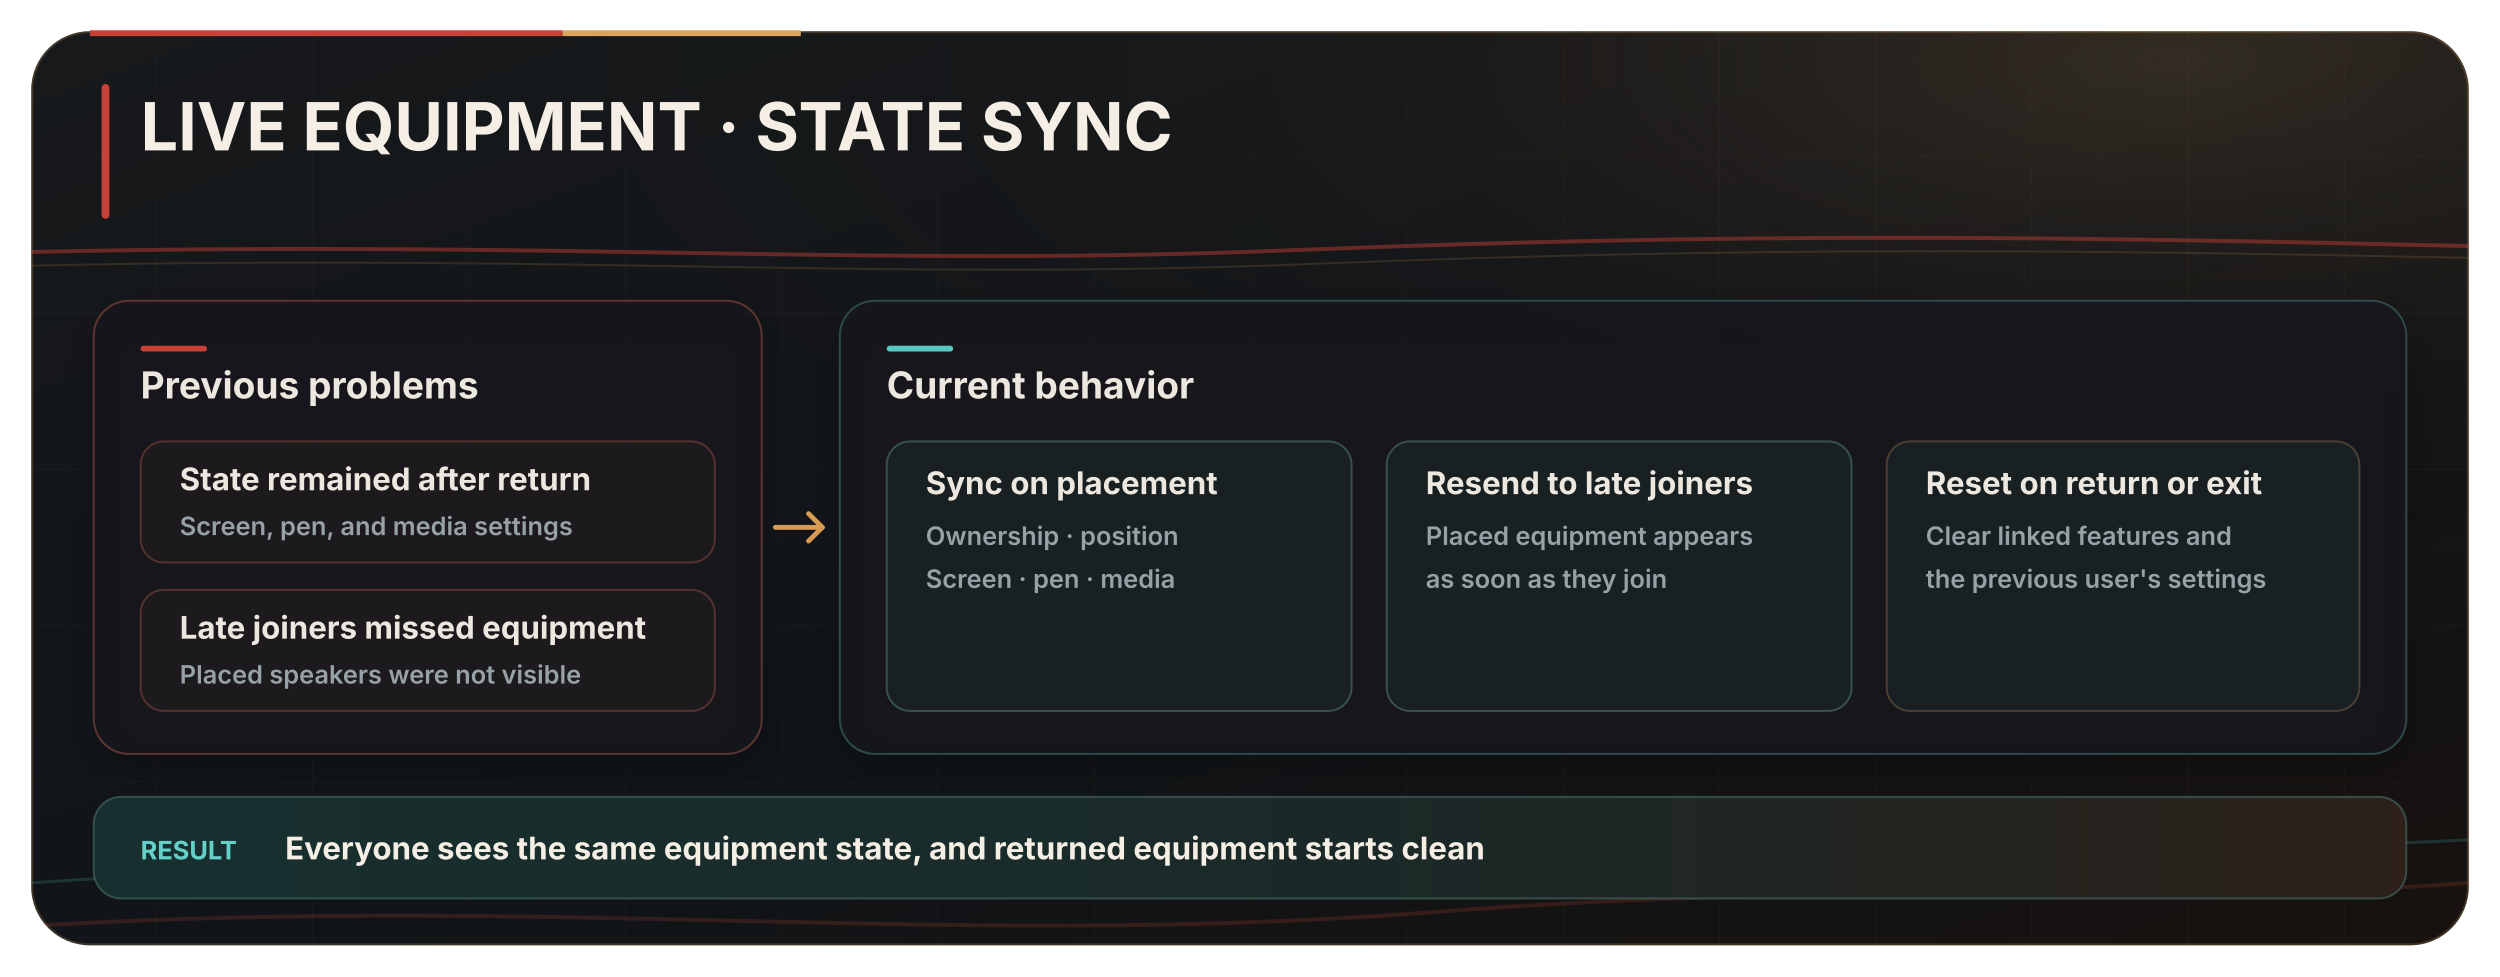
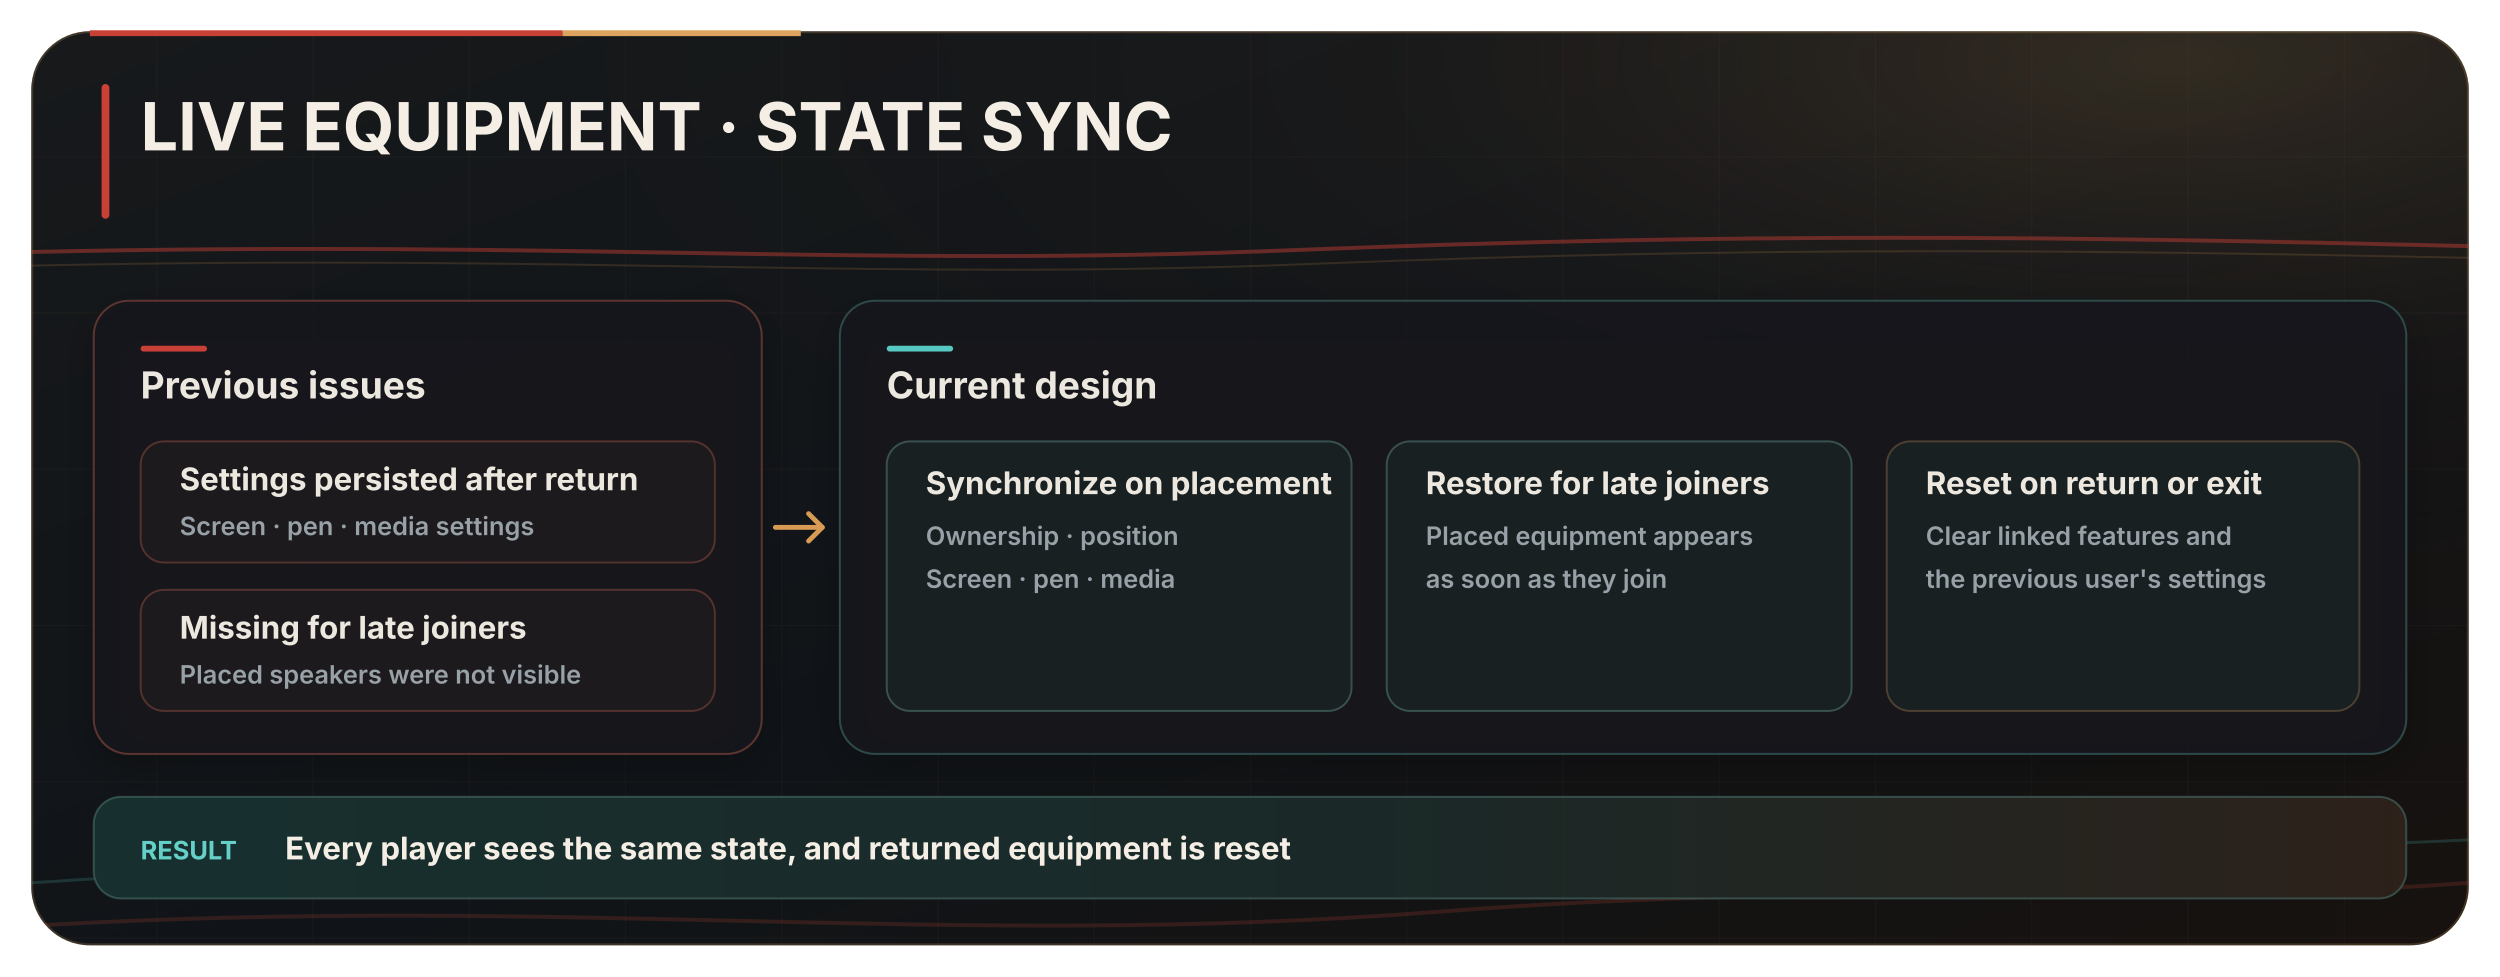
<svg xmlns="http://www.w3.org/2000/svg" width="1280" height="500" viewBox="0 0 1280 500" role="img" aria-labelledby="title desc">
  <defs>
    <linearGradient id="panelBackground" x1="0" y1="0" x2="1" y2="1">
      <stop offset="0" stop-color="#17191b" />
      <stop offset="0.55" stop-color="#101418" />
      <stop offset="1" stop-color="#17120f" />
    </linearGradient>
    <radialGradient id="stationLight" cx="88%" cy="3%" r="76%">
      <stop offset="0" stop-color="#d69a50" stop-opacity="0.17" />
      <stop offset="0.42" stop-color="#a46531" stop-opacity="0.045" />
      <stop offset="1" stop-color="#000000" stop-opacity="0" />
    </radialGradient>
    <linearGradient id="resultBar" x1="0" y1="0" x2="1" y2="0">
      <stop offset="0" stop-color="#17302f" />
      <stop offset="0.55" stop-color="#1a2928" />
      <stop offset="1" stop-color="#2d211a" />
    </linearGradient>
    <pattern id="streetGrid" width="80" height="80" patternUnits="userSpaceOnUse">
      <path d="M80 0H0V80" fill="none" stroke="#e9c08a" stroke-opacity="0.035" />
    </pattern>
    <filter id="cardShadow" x="-8%" y="-12%" width="116%" height="130%">
      <feDropShadow dx="0" dy="7" stdDeviation="10" flood-color="#000000" flood-opacity="0.24" />
    </filter>
    <clipPath id="panelClip">
      <rect x="16" y="16" width="1248" height="468" rx="30" />
    </clipPath>
    <style>
      text { font-family: Inter, "Segoe UI", sans-serif; }
      .title { fill: #f4eee5; font-size: 34px; font-weight: 750; }
      .section { fill: #ede8df; font-size: 19px; font-weight: 700; }
      .item-title { fill: #ede8df; font-size: 16px; font-weight: 700; }
      .item-body { fill: #97a1a7; font-size: 13px; font-weight: 600; }
      .result-label { fill: #64d0c8; font-size: 13px; font-weight: 750; }
      .result-text { fill: #f4eee5; font-size: 16px; font-weight: 700; }
    </style>
  </defs>
  <g clip-path="url(#panelClip)">
    <rect x="16" y="16" width="1248" height="468" rx="30" fill="url(#panelBackground)" />
    <rect x="16" y="16" width="1248" height="468" rx="30" fill="url(#stationLight)" />
    <rect x="16" y="16" width="1248" height="468" rx="30" fill="url(#streetGrid)" />
    <path d="M16 129 C290 123 445 137 664 128 C890 119 1055 121 1264 126" fill="none" stroke="#a83831" stroke-opacity="0.56" stroke-width="2" />
    <path d="M16 136 C295 130 456 144 675 135 C902 126 1068 128 1264 132" fill="none" stroke="#df9d53" stroke-opacity="0.16" />
    <path d="M16 452 C300 432 483 469 721 447 C943 427 1088 439 1264 430" fill="none" stroke="#54c9c2" stroke-opacity="0.18" stroke-width="1.5" />
    <path d="M16 474 C292 458 484 486 734 467 C951 450 1110 464 1264 452" fill="none" stroke="#b34236" stroke-opacity="0.22" stroke-width="2" />
  </g>
  <rect x="16.5" y="16.5" width="1247" height="467" rx="29.5" fill="none" stroke="#b98a55" stroke-opacity="0.26" />
  <path d="M46 17 H288" stroke="#c74137" stroke-width="3" />
  <path d="M288 17 H410" stroke="#dca45f" stroke-width="3" />
  <rect x="52" y="43" width="4" height="69" rx="2" fill="#c84036" />
  <text x="72" y="77" class="title">LIVE EQUIPMENT · STATE SYNC</text>
  <g filter="url(#cardShadow)">
    <rect x="48" y="154" width="342" height="232" rx="18" fill="#17171a" fill-opacity="0.97" stroke="#6b3c35" stroke-opacity="0.82" />
    <rect x="430" y="154" width="802" height="232" rx="18" fill="#14191d" fill-opacity="0.97" stroke="#355553" stroke-opacity="0.82" />
  </g>
  <rect x="72" y="177" width="34" height="3" rx="1.5" fill="#c84036" />
-   <text x="72" y="204" class="section">Previous problems</text>
+   <text x="72" y="204" class="section">Previous issues</text>
  <rect x="72" y="226" width="294" height="62" rx="12" fill="#1c1a1c" stroke="#6b3c35" stroke-opacity="0.72" />
-   <text x="92" y="251" class="item-title">State remained after return</text>
-   <text x="92" y="274" class="item-body">Screen, pen, and media settings</text>
+   <text x="92" y="251" class="item-title">Settings persisted after return</text>
+   <text x="92" y="274" class="item-body">Screen · pen · media settings</text>
  <rect x="72" y="302" width="294" height="62" rx="12" fill="#1c1a1c" stroke="#6b3c35" stroke-opacity="0.72" />
-   <text x="92" y="327" class="item-title">Late joiners missed equipment</text>
+   <text x="92" y="327" class="item-title">Missing for late joiners</text>
  <text x="92" y="350" class="item-body">Placed speakers were not visible</text>
  <path d="M397 270 H421" stroke="#d79b54" stroke-width="2.5" stroke-linecap="round" />
  <path d="M414 263 L421 270 L414 277" fill="none" stroke="#d79b54" stroke-width="2.5" stroke-linecap="round" stroke-linejoin="round" />
  <rect x="454" y="177" width="34" height="3" rx="1.5" fill="#58c9c2" />
-   <text x="454" y="204" class="section">Current behavior</text>
+   <text x="454" y="204" class="section">Current design</text>
  <rect x="454" y="226" width="238" height="138" rx="12" fill="#192022" stroke="#42615e" stroke-opacity="0.78" />
-   <text x="474" y="253" class="item-title">Sync on placement</text>
+   <text x="474" y="253" class="item-title">Synchronize on placement</text>
  <text x="474" y="279" class="item-body">Ownership · position</text>
  <text x="474" y="301" class="item-body">Screen · pen · media</text>
  <rect x="710" y="226" width="238" height="138" rx="12" fill="#192022" stroke="#42615e" stroke-opacity="0.78" />
-   <text x="730" y="253" class="item-title">Resend to late joiners</text>
+   <text x="730" y="253" class="item-title">Restore for late joiners</text>
  <text x="730" y="279" class="item-body">Placed equipment appears</text>
  <text x="730" y="301" class="item-body">as soon as they join</text>
  <rect x="966" y="226" width="242" height="138" rx="12" fill="#192022" stroke="#5b4b38" stroke-opacity="0.78" />
  <text x="986" y="253" class="item-title">Reset on return or exit</text>
  <text x="986" y="279" class="item-body">Clear linked features and</text>
  <text x="986" y="301" class="item-body">the previous user's settings</text>
  <rect x="48" y="408" width="1184" height="52" rx="14" fill="url(#resultBar)" stroke="#42615e" stroke-opacity="0.72" />
  <text x="72" y="440" class="result-label">RESULT</text>
-   <text x="146" y="440" class="result-text">Everyone sees the same equipment state, and returned equipment starts clean</text>
+   <text x="146" y="440" class="result-text">Every player sees the same state, and returned equipment is reset</text>
</svg>
